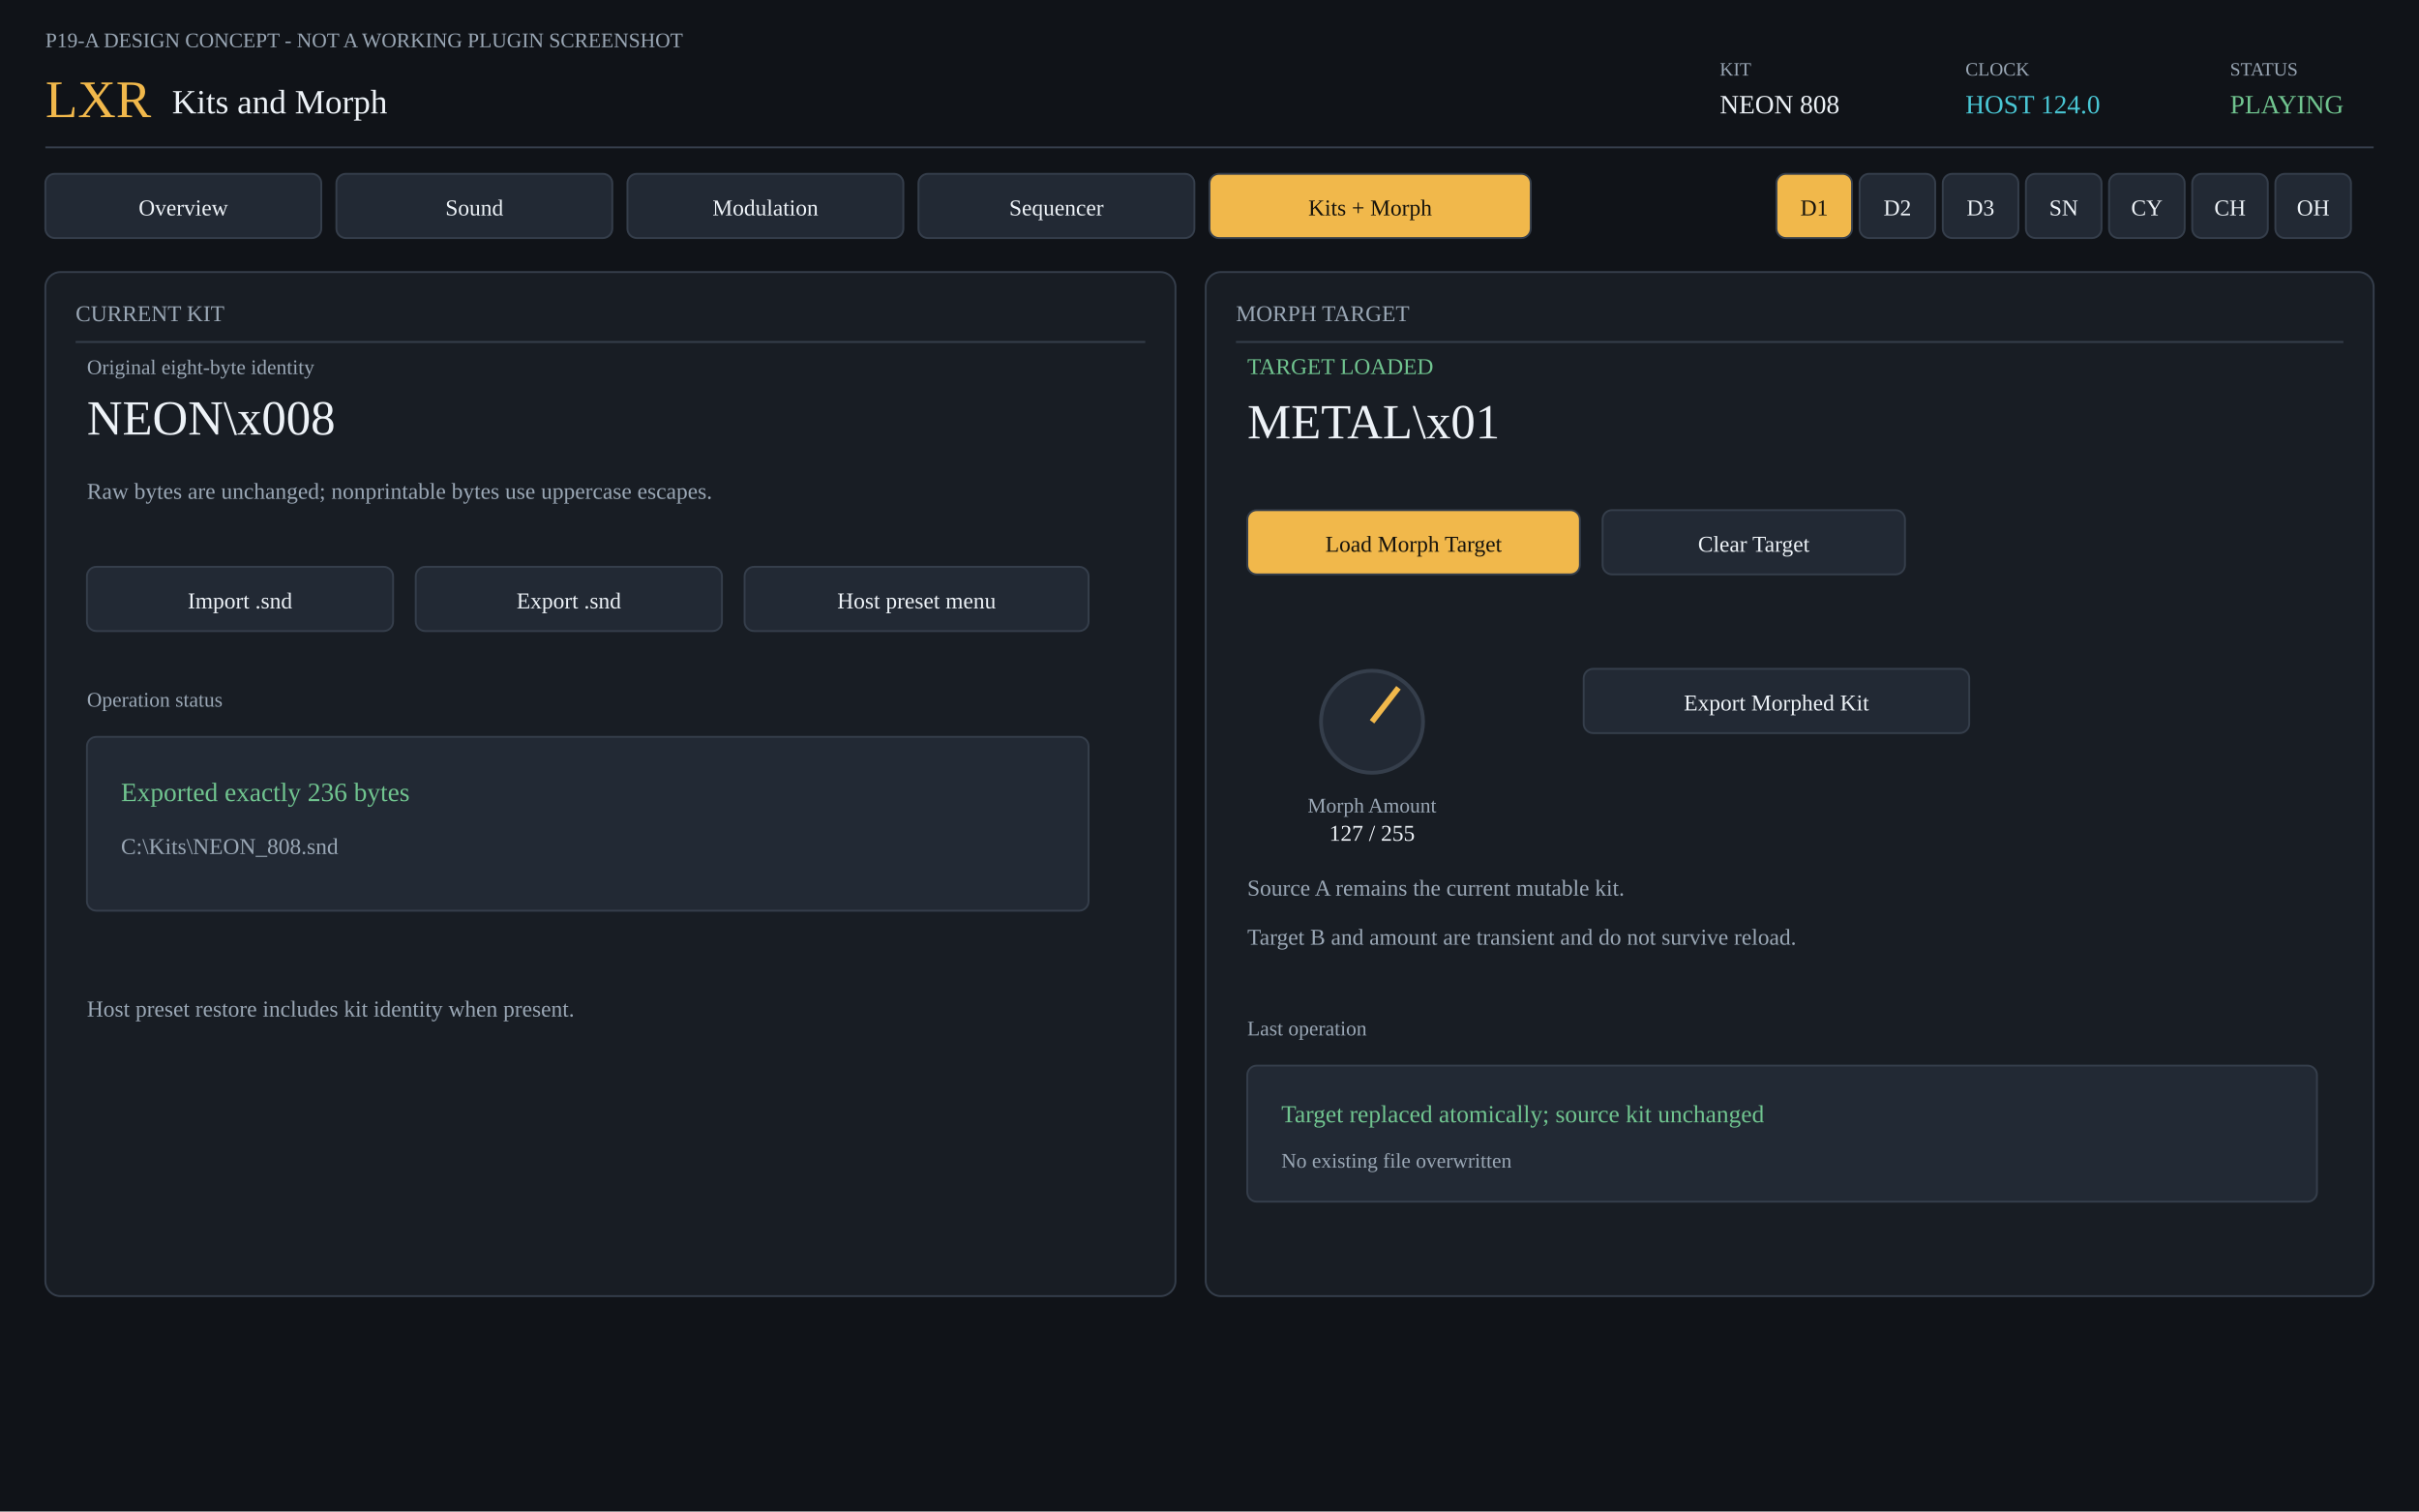
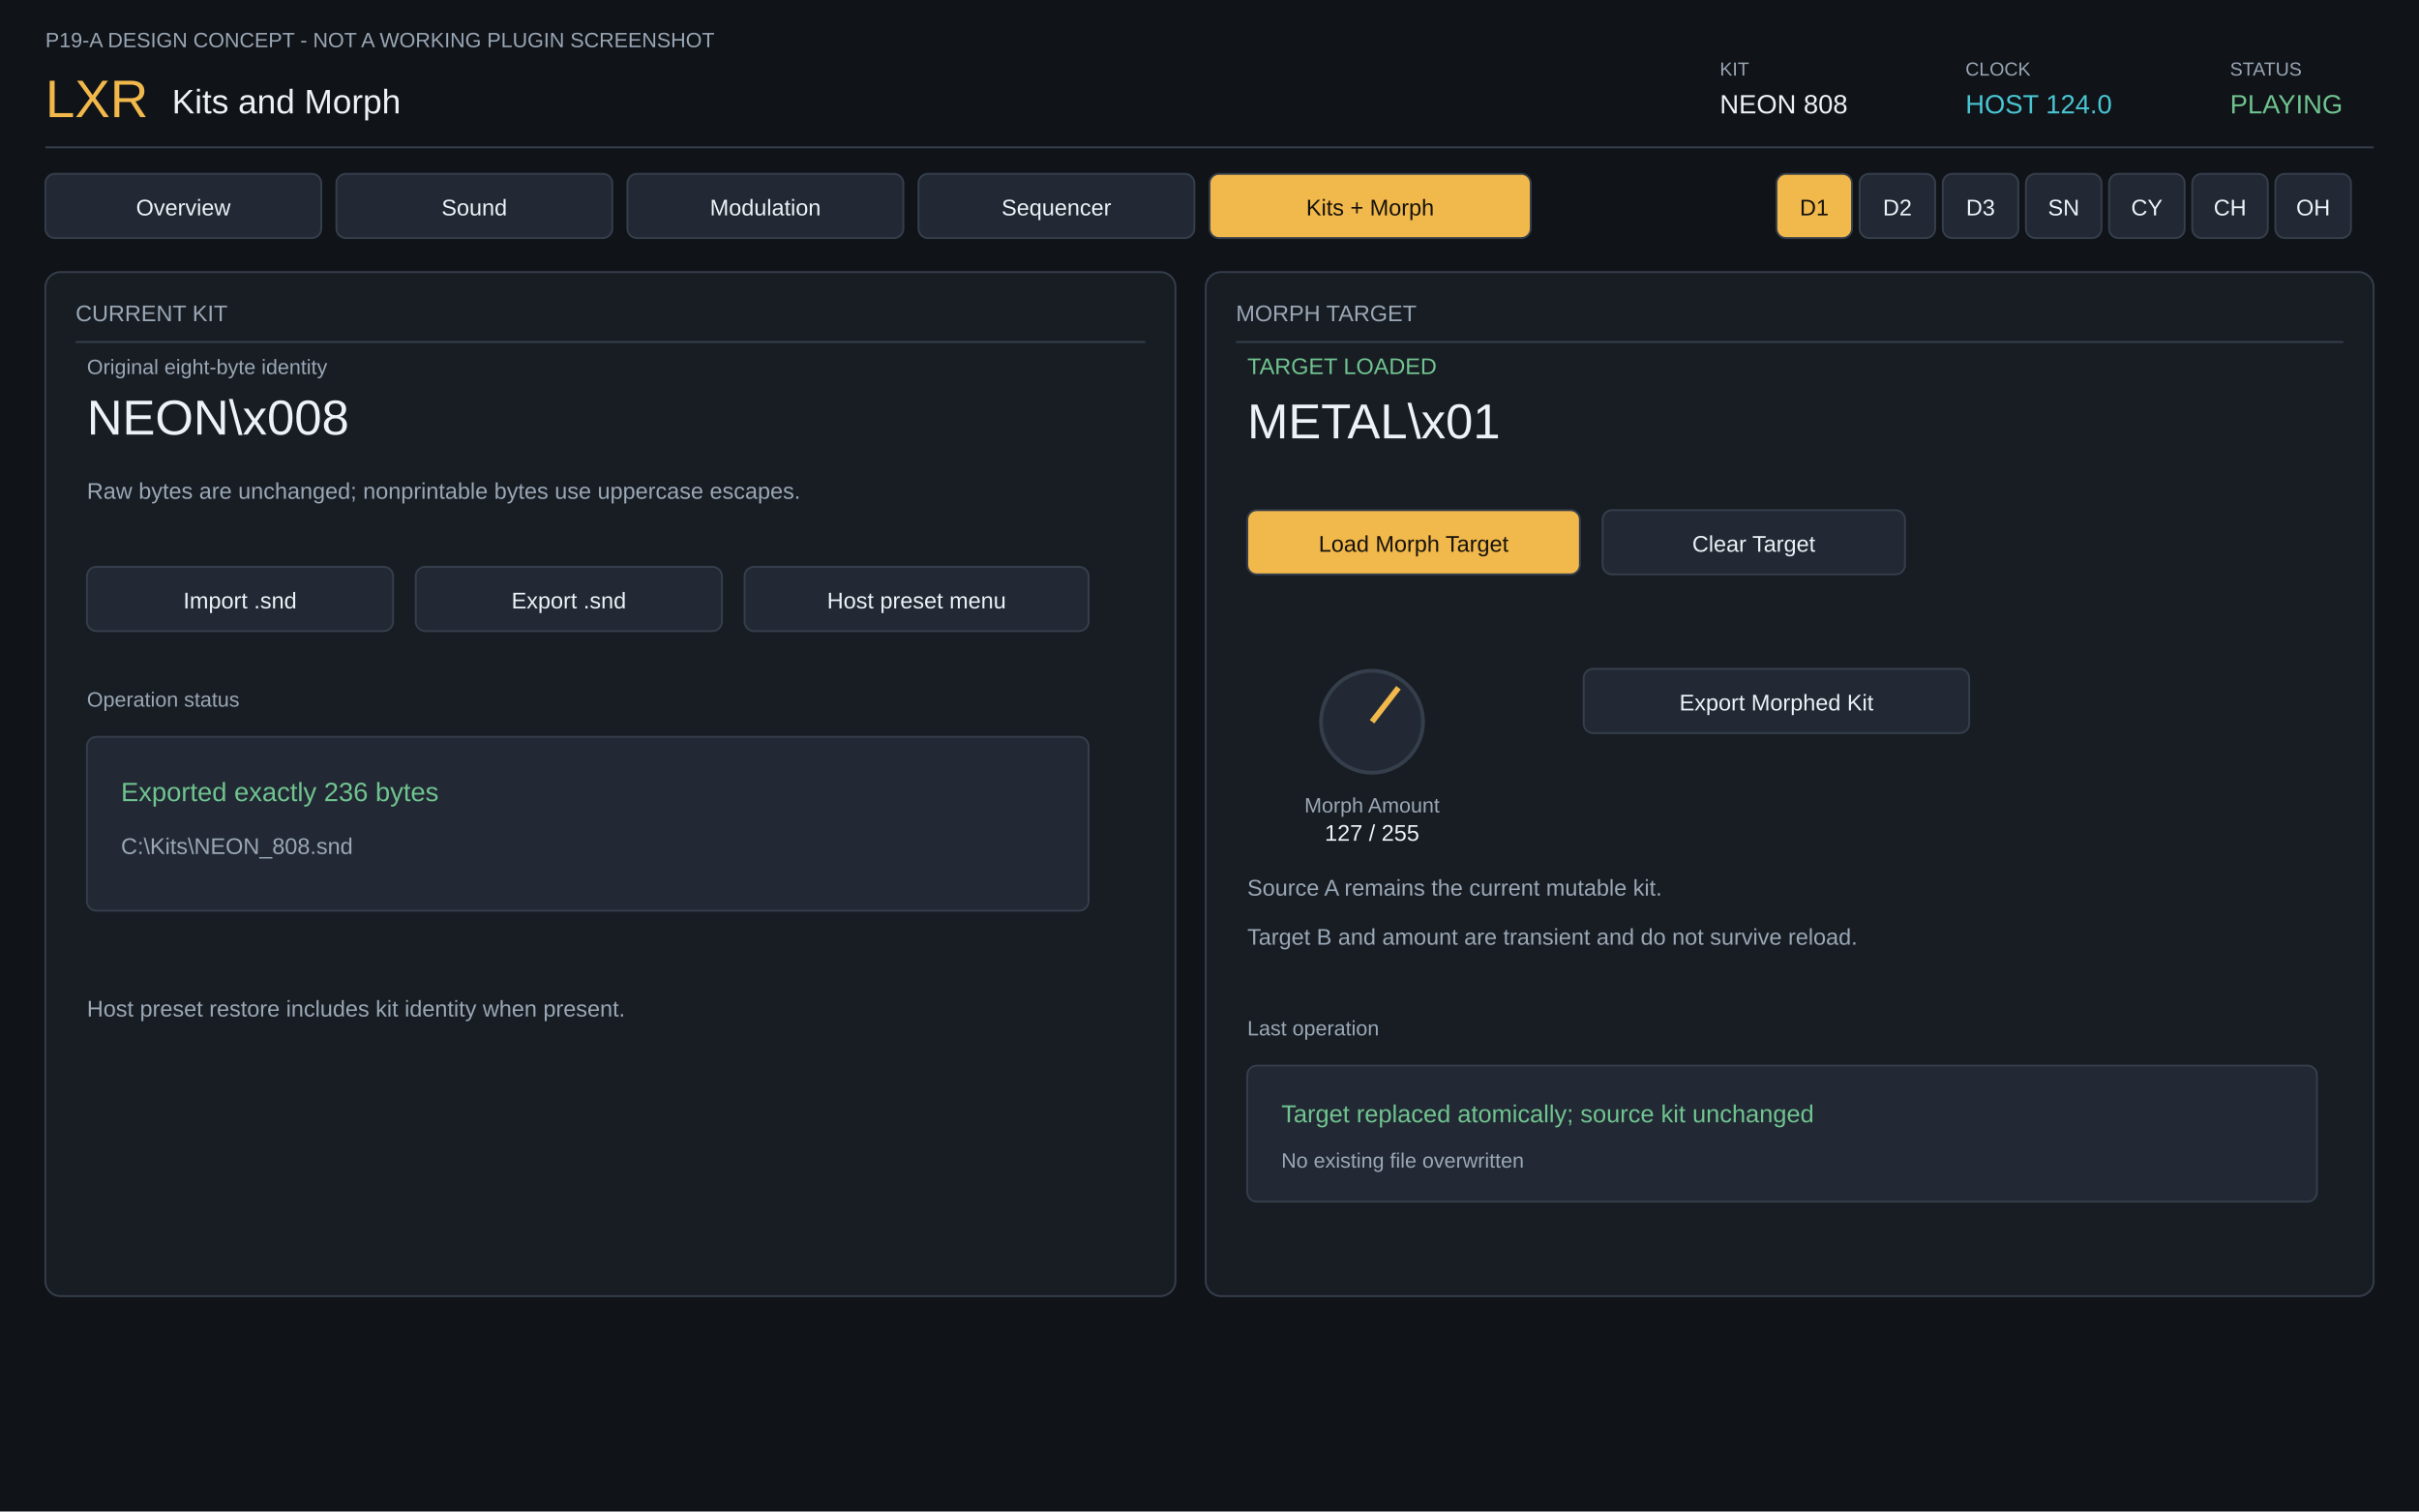
- <svg xmlns="http://www.w3.org/2000/svg" width="1280" height="800" viewBox="0 0 1280 800" role="img" aria-labelledby="title desc">
+ <svg xmlns="http://www.w3.org/2000/svg" width="1280" height="800" viewBox="0 0 1280 800" font-family="Segoe UI, Arial, sans-serif" role="img" aria-labelledby="title desc">
  <rect width="1280" height="800" fill="#101318" />
  <text class="" x="24" y="25" font-size="11" font-weight="500" text-anchor="start" fill="#9aa7b5">P19-A DESIGN CONCEPT - NOT A WORKING PLUGIN SCREENSHOT</text>
  <text class="" x="24" y="62" font-size="28" font-weight="500" text-anchor="start" fill="#f1b84b">LXR</text>
  <text class="" x="91" y="60" font-size="18" font-weight="500" text-anchor="start" fill="#edf2f7">Kits and Morph</text>
  <text class="" x="910" y="40" font-size="10" font-weight="400" text-anchor="start" fill="#9aa7b5">KIT</text>
  <text class="" x="910" y="60" font-size="14" font-weight="500" text-anchor="start" fill="#edf2f7">NEON 808</text>
  <text class="" x="1040" y="40" font-size="10" font-weight="400" text-anchor="start" fill="#9aa7b5">CLOCK</text>
  <text class="" x="1040" y="60" font-size="14" font-weight="500" text-anchor="start" fill="#49c6d4">HOST 124.0</text>
  <text class="" x="1180" y="40" font-size="10" font-weight="400" text-anchor="start" fill="#9aa7b5">STATUS</text>
  <text class="" x="1180" y="60" font-size="14" font-weight="500" text-anchor="start" fill="#70c48f">PLAYING</text>
  <line x1="24" y1="78" x2="1256" y2="78" stroke="#353e4b" stroke-width="1" />
  <rect class="" x="24" y="92" width="146" height="34" rx="5" fill="#222934" stroke="#353e4b" />
  <text class="" x="97.0" y="114" font-size="12" font-weight="500" text-anchor="middle" fill="#edf2f7">Overview</text>
  <rect class="" x="178" y="92" width="146" height="34" rx="5" fill="#222934" stroke="#353e4b" />
  <text class="" x="251.0" y="114" font-size="12" font-weight="500" text-anchor="middle" fill="#edf2f7">Sound</text>
  <rect class="" x="332" y="92" width="146" height="34" rx="5" fill="#222934" stroke="#353e4b" />
  <text class="" x="405.0" y="114" font-size="12" font-weight="500" text-anchor="middle" fill="#edf2f7">Modulation</text>
  <rect class="" x="486" y="92" width="146" height="34" rx="5" fill="#222934" stroke="#353e4b" />
  <text class="" x="559.0" y="114" font-size="12" font-weight="500" text-anchor="middle" fill="#edf2f7">Sequencer</text>
  <rect class="" x="640" y="92" width="170" height="34" rx="5" fill="#f1b84b" stroke="#353e4b" />
  <text class="" x="725.0" y="114" font-size="12" font-weight="500" text-anchor="middle" fill="#16130c">Kits + Morph</text>
  <rect class="" x="940" y="92" width="40" height="34" rx="5" fill="#f1b84b" stroke="#353e4b" />
  <text class="" x="960.0" y="114" font-size="12" font-weight="500" text-anchor="middle" fill="#16130c">D1</text>
  <rect class="" x="984" y="92" width="40" height="34" rx="5" fill="#222934" stroke="#353e4b" />
  <text class="" x="1004.0" y="114" font-size="12" font-weight="500" text-anchor="middle" fill="#edf2f7">D2</text>
  <rect class="" x="1028" y="92" width="40" height="34" rx="5" fill="#222934" stroke="#353e4b" />
  <text class="" x="1048.0" y="114" font-size="12" font-weight="500" text-anchor="middle" fill="#edf2f7">D3</text>
  <rect class="" x="1072" y="92" width="40" height="34" rx="5" fill="#222934" stroke="#353e4b" />
  <text class="" x="1092.0" y="114" font-size="12" font-weight="500" text-anchor="middle" fill="#edf2f7">SN</text>
  <rect class="" x="1116" y="92" width="40" height="34" rx="5" fill="#222934" stroke="#353e4b" />
  <text class="" x="1136.0" y="114" font-size="12" font-weight="500" text-anchor="middle" fill="#edf2f7">CY</text>
  <rect class="" x="1160" y="92" width="40" height="34" rx="5" fill="#222934" stroke="#353e4b" />
  <text class="" x="1180.0" y="114" font-size="12" font-weight="500" text-anchor="middle" fill="#edf2f7">CH</text>
  <rect class="" x="1204" y="92" width="40" height="34" rx="5" fill="#222934" stroke="#353e4b" />
  <text class="" x="1224.0" y="114" font-size="12" font-weight="500" text-anchor="middle" fill="#edf2f7">OH</text>
  <rect class="" x="24" y="144" width="598" height="542" rx="8" fill="#181d24" stroke="#353e4b" />
  <text class="" x="40" y="170" font-size="12" font-weight="500" text-anchor="start" fill="#9aa7b5">CURRENT KIT</text>
  <line x1="40" y1="181" x2="606" y2="181" stroke="#353e4b" stroke-width="1" />
  <text class="" x="46" y="198" font-size="11" font-weight="400" text-anchor="start" fill="#9aa7b5">Original eight-byte identity</text>
  <text class="" x="46" y="230" font-size="26" font-weight="500" text-anchor="start" fill="#edf2f7">NEON\x008</text>
  <text class="" x="46" y="264" font-size="12" font-weight="400" text-anchor="start" fill="#9aa7b5">Raw bytes are unchanged; nonprintable bytes use uppercase escapes.</text>
  <rect class="" x="46" y="300" width="162" height="34" rx="5" fill="#222934" stroke="#353e4b" />
  <text class="" x="127.0" y="322" font-size="12" font-weight="500" text-anchor="middle" fill="#edf2f7">Import .snd</text>
  <rect class="" x="220" y="300" width="162" height="34" rx="5" fill="#222934" stroke="#353e4b" />
  <text class="" x="301.0" y="322" font-size="12" font-weight="500" text-anchor="middle" fill="#edf2f7">Export .snd</text>
  <rect class="" x="394" y="300" width="182" height="34" rx="5" fill="#222934" stroke="#353e4b" />
  <text class="" x="485.0" y="322" font-size="12" font-weight="500" text-anchor="middle" fill="#edf2f7">Host preset menu</text>
  <text class="" x="46" y="374" font-size="11" font-weight="400" text-anchor="start" fill="#9aa7b5">Operation status</text>
  <rect class="" x="46" y="390" width="530" height="92" rx="5" fill="#222934" stroke="#353e4b" />
  <text class="" x="64" y="424" font-size="14" font-weight="400" text-anchor="start" fill="#70c48f">Exported exactly 236 bytes</text>
  <text class="" x="64" y="452" font-size="12" font-weight="400" text-anchor="start" fill="#9aa7b5">C:\Kits\NEON_808.snd</text>
  <text class="" x="46" y="538" font-size="12" font-weight="400" text-anchor="start" fill="#9aa7b5">Host preset restore includes kit identity when present.</text>
  <rect class="" x="638" y="144" width="618" height="542" rx="8" fill="#181d24" stroke="#353e4b" />
  <text class="" x="654" y="170" font-size="12" font-weight="500" text-anchor="start" fill="#9aa7b5">MORPH TARGET</text>
  <line x1="654" y1="181" x2="1240" y2="181" stroke="#353e4b" stroke-width="1" />
  <text class="" x="660" y="198" font-size="12" font-weight="500" text-anchor="start" fill="#70c48f">TARGET LOADED</text>
  <text class="" x="660" y="232" font-size="26" font-weight="500" text-anchor="start" fill="#edf2f7">METAL\x01</text>
  <rect class="" x="660" y="270" width="176" height="34" rx="5" fill="#f1b84b" stroke="#353e4b" />
  <text class="" x="748.0" y="292" font-size="12" font-weight="500" text-anchor="middle" fill="#16130c">Load Morph Target</text>
  <rect class="" x="848" y="270" width="160" height="34" rx="5" fill="#222934" stroke="#353e4b" />
  <text class="" x="928.0" y="292" font-size="12" font-weight="500" text-anchor="middle" fill="#edf2f7">Clear Target</text>
  <circle cx="726" cy="382" r="27" fill="#222934" stroke="#353e4b" stroke-width="2" />
  <line x1="726" y1="382" x2="740" y2="364" stroke="#f1b84b" stroke-width="3" />
  <text class="" x="726" y="430" font-size="11" font-weight="400" text-anchor="middle" fill="#9aa7b5">Morph Amount</text>
  <text class="" x="726" y="445" font-size="12" font-weight="500" text-anchor="middle" fill="#edf2f7">127 / 255</text>
  <rect class="" x="838" y="354" width="204" height="34" rx="5" fill="#222934" stroke="#353e4b" />
  <text class="" x="940.0" y="376" font-size="12" font-weight="500" text-anchor="middle" fill="#edf2f7">Export Morphed Kit</text>
  <text class="" x="660" y="474" font-size="12" font-weight="400" text-anchor="start" fill="#9aa7b5">Source A remains the current mutable kit.</text>
  <text class="" x="660" y="500" font-size="12" font-weight="400" text-anchor="start" fill="#9aa7b5">Target B and amount are transient and do not survive reload.</text>
  <text class="" x="660" y="548" font-size="11" font-weight="400" text-anchor="start" fill="#9aa7b5">Last operation</text>
  <rect class="" x="660" y="564" width="566" height="72" rx="5" fill="#222934" stroke="#353e4b" />
  <text class="" x="678" y="594" font-size="13" font-weight="400" text-anchor="start" fill="#70c48f">Target replaced atomically; source kit unchanged</text>
  <text class="" x="678" y="618" font-size="11" font-weight="400" text-anchor="start" fill="#9aa7b5">No existing file overwritten</text>
</svg>
